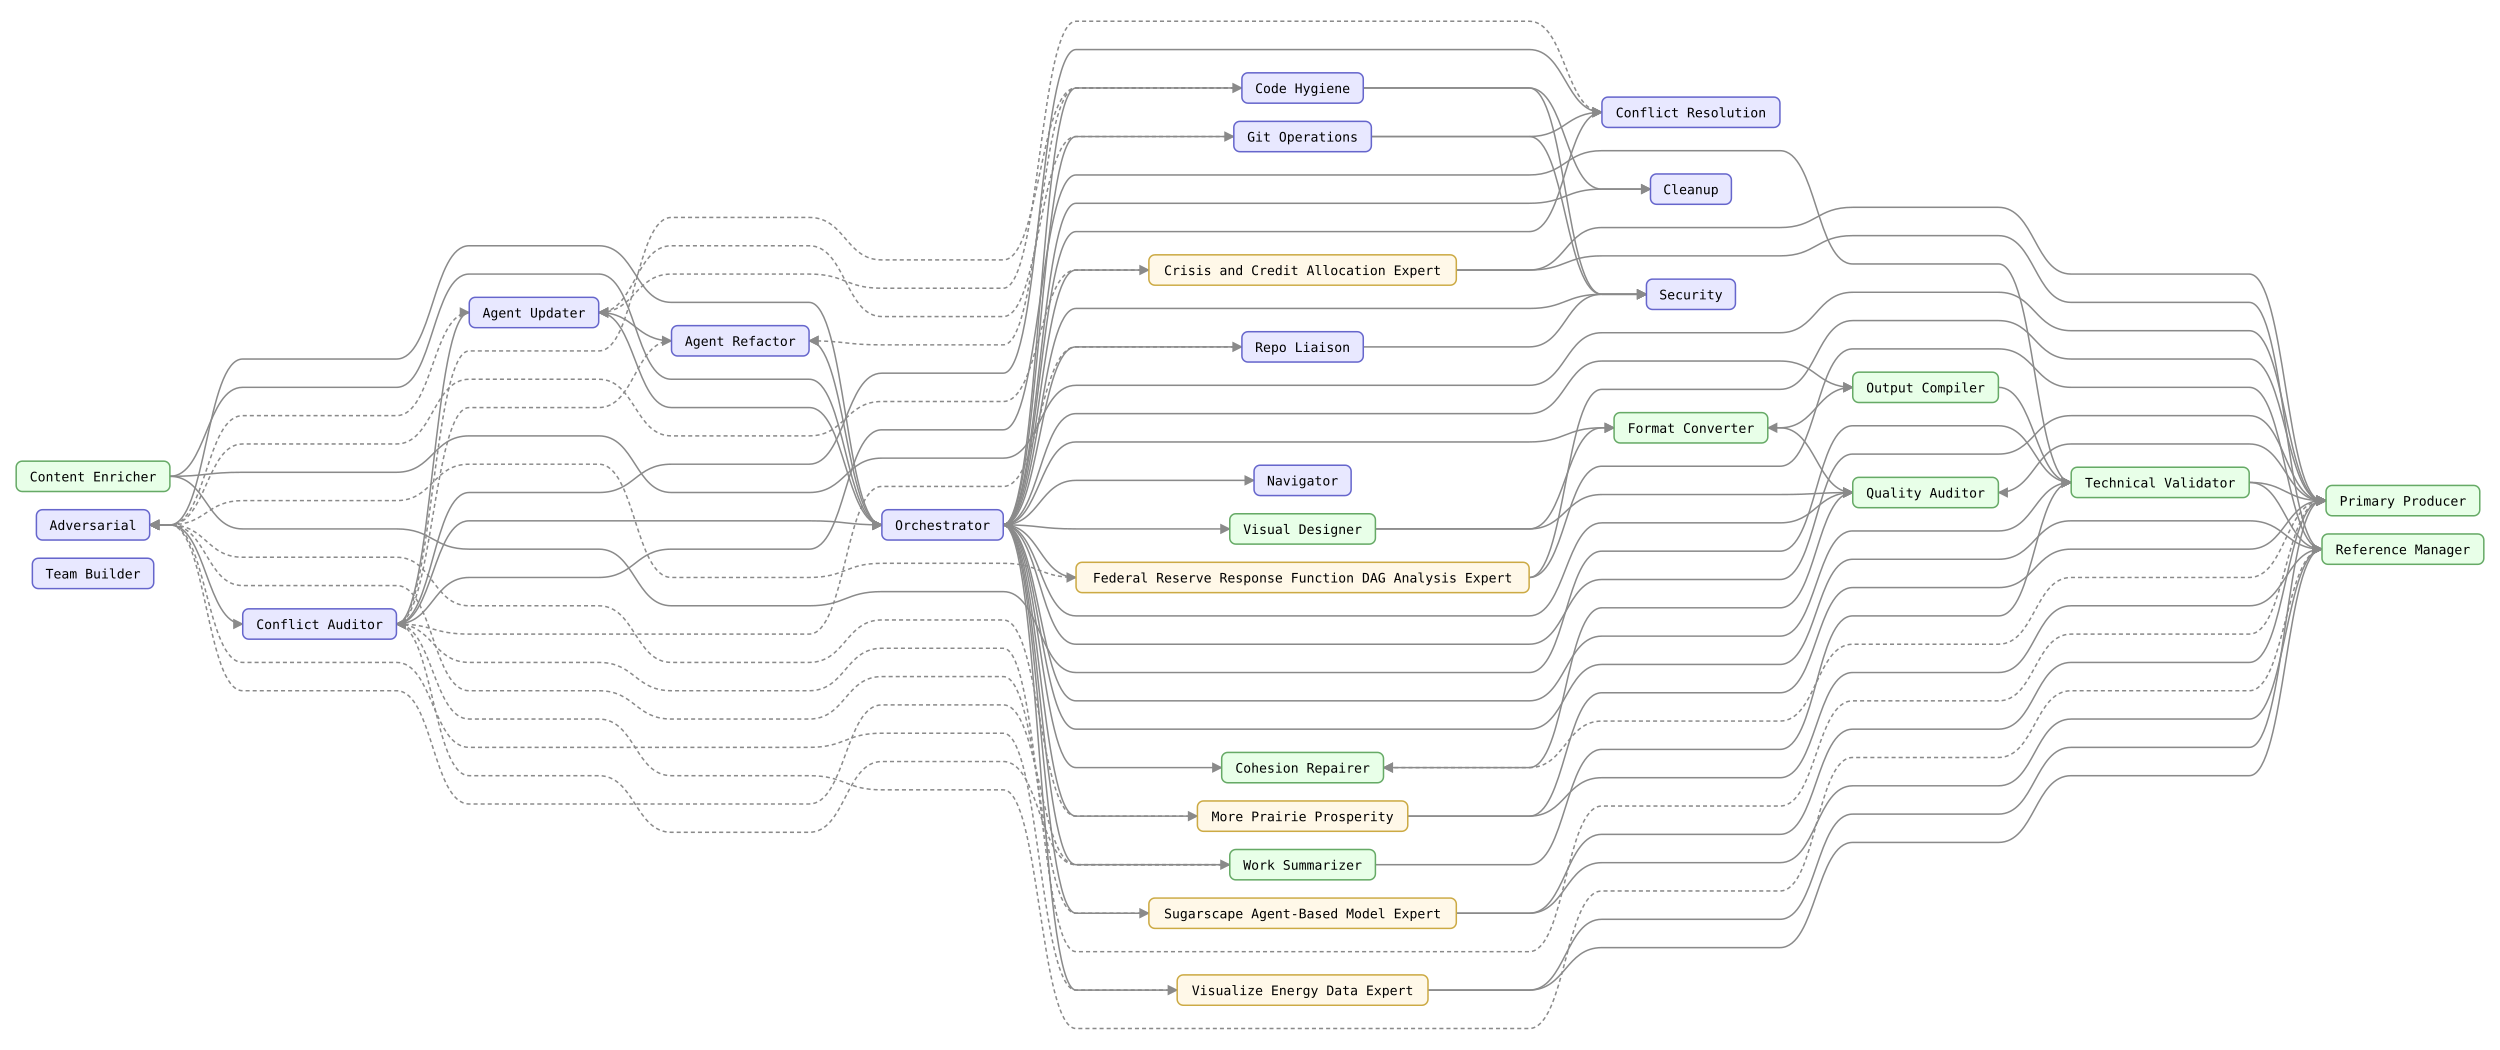
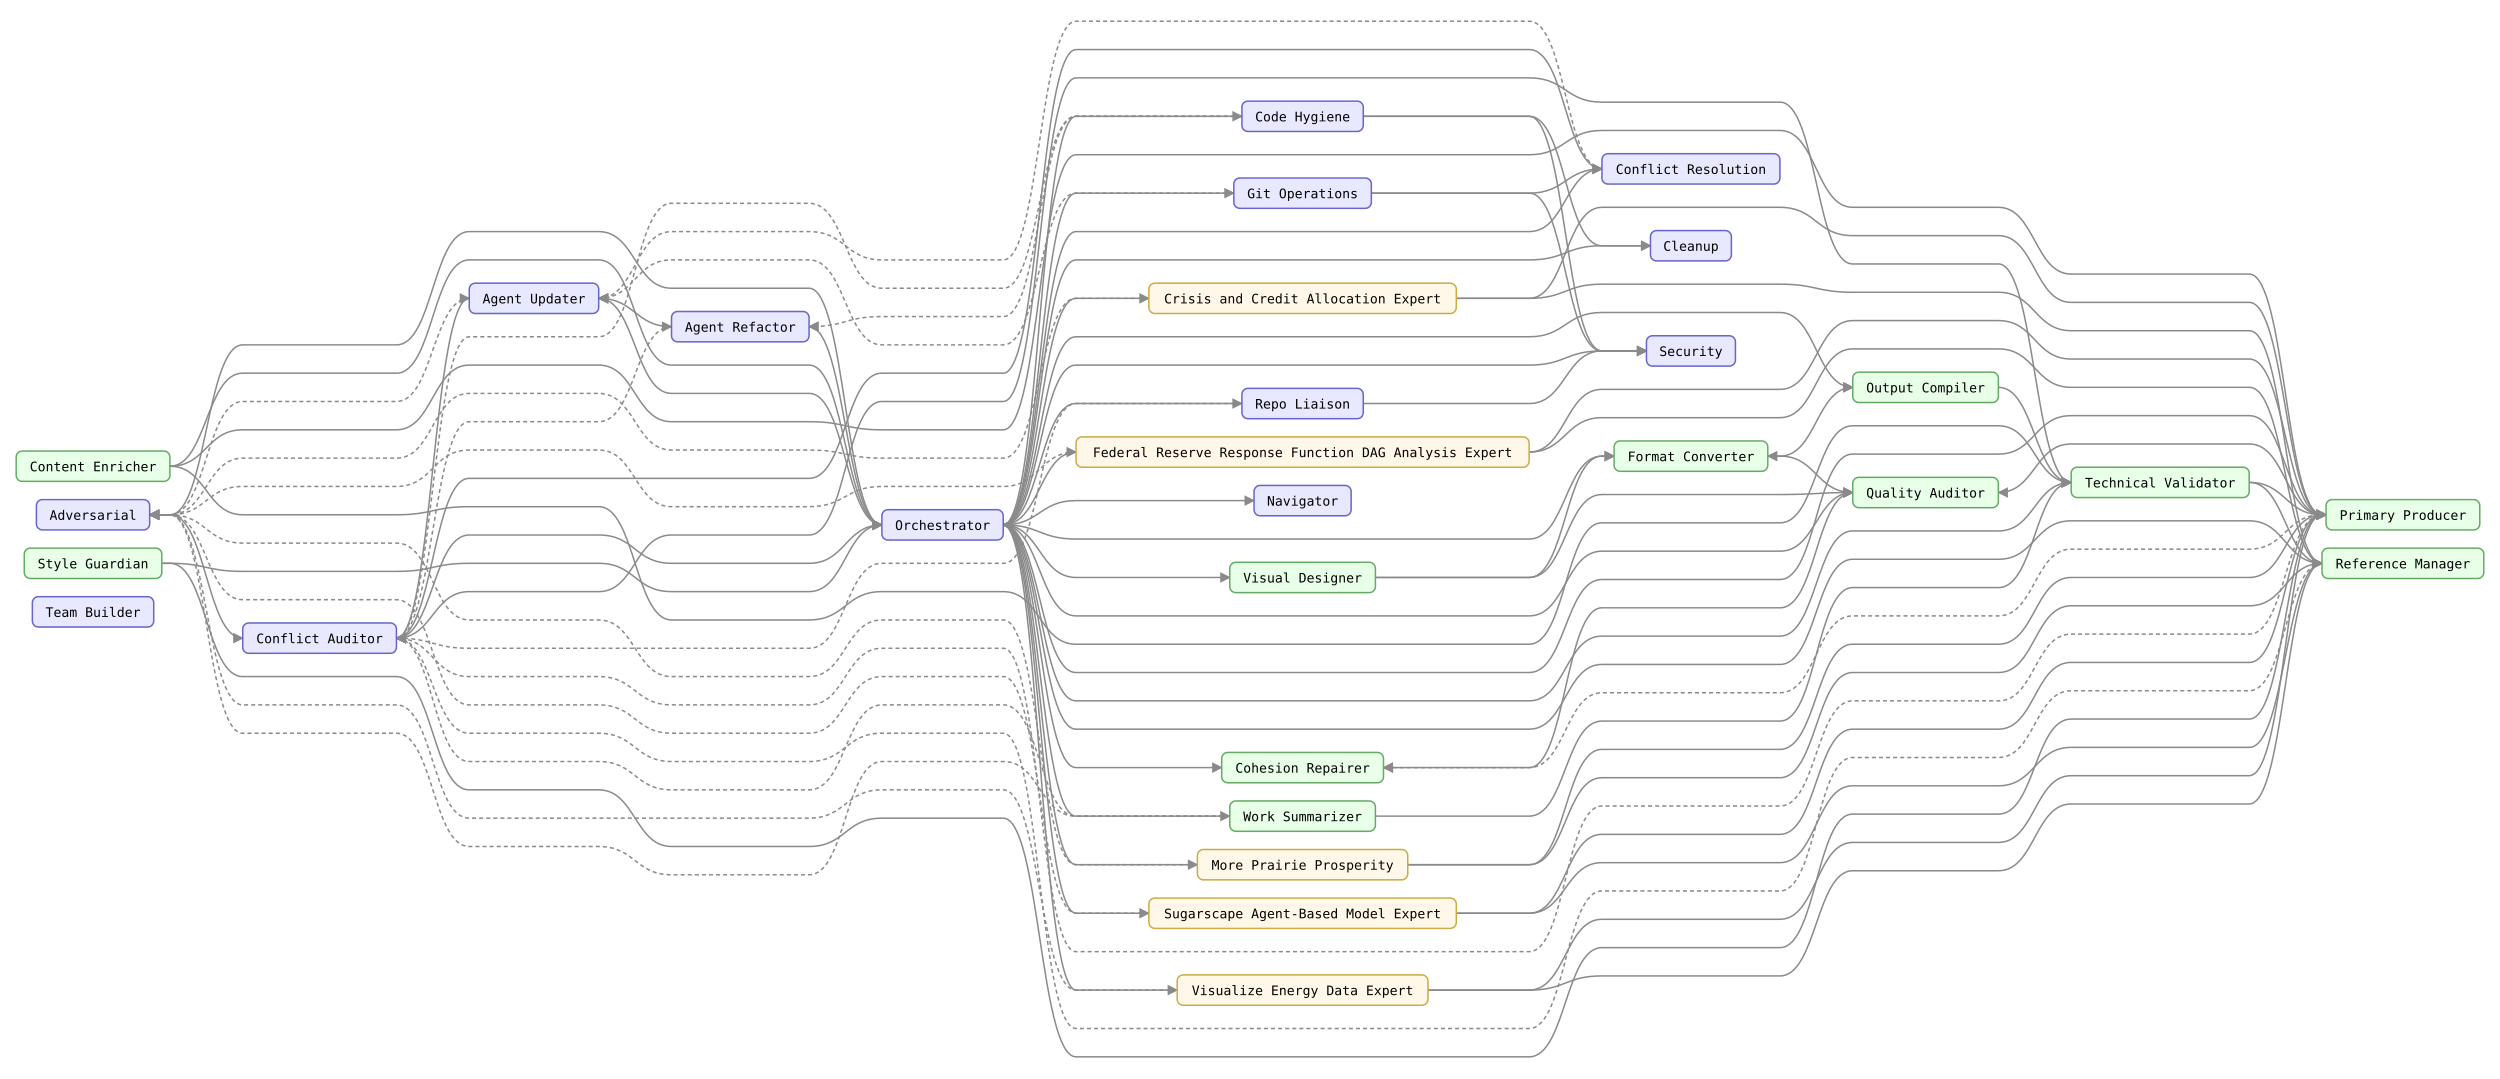
- <svg xmlns="http://www.w3.org/2000/svg" viewBox="0 0 2472 1038" width="2472" height="1038" font-family="monospace">
+ <svg xmlns="http://www.w3.org/2000/svg" viewBox="0 0 2472 1066" width="2472" height="1066" font-family="monospace">
  <defs>
    <marker id="arrow" viewBox="0 0 10 10" refX="9" refY="5" markerWidth="7" markerHeight="7" orient="auto-start-reverse">
      <polygon points="0,0 10,5 0,10" fill="#8a8a8a" />
    </marker>
  </defs>
-   <path d="M148,519 L168,519 C204,519 204,617 240,617" fill="none" stroke="#8a8a8a" stroke-width="1.5" marker-end="url(#arrow)" />
-   <path d="M148,519 L168,519 C204,519 204,355 240,355 L392,355 C428,355 428,243 464,243 L592,243 C628,243 628,299 664,299 L800,299 C836,299 836,519 872,519" fill="none" stroke="#8a8a8a" stroke-width="1.5" marker-start="url(#arrow)" marker-end="url(#arrow)" />
-   <path d="M664,337 C628,337 628,403 592,403 L464,403 C428,403 428,617 392,617" fill="none" stroke="#8a8a8a" stroke-width="1.5" stroke-dasharray="4,3" marker-end="url(#arrow)" />
-   <path d="M800,337 C836,337 836,519 872,519" fill="none" stroke="#8a8a8a" stroke-width="1.5" marker-start="url(#arrow)" marker-end="url(#arrow)" />
-   <path d="M464,309 C428,309 428,411 392,411 L240,411 C204,411 204,519 168,519 L148,519" fill="none" stroke="#8a8a8a" stroke-width="1.5" stroke-dasharray="4,3" marker-end="url(#arrow)" />
-   <path d="M592,309 C628,309 628,337 664,337" fill="none" stroke="#8a8a8a" stroke-width="1.5" marker-end="url(#arrow)" />
-   <path d="M464,309 C428,309 428,617 392,617" fill="none" stroke="#8a8a8a" stroke-width="1.5" marker-start="url(#arrow)" marker-end="url(#arrow)" />
-   <path d="M592,309 C628,309 628,403 664,403 L800,403 C836,403 836,519 872,519" fill="none" stroke="#8a8a8a" stroke-width="1.5" marker-start="url(#arrow)" marker-end="url(#arrow)" />
-   <path d="M1632,187 L1584,187 C1548,187 1548,201 1512,201 L1064,201 C1028,201 1028,519 992,519" fill="none" stroke="#8a8a8a" stroke-width="1.5" marker-start="url(#arrow)" marker-end="url(#arrow)" />
-   <path d="M1228,87 L1064,87 C1028,87 1028,341 992,341 L872,341 C836,341 836,337 800,337" fill="none" stroke="#8a8a8a" stroke-width="1.5" stroke-dasharray="4,3" marker-end="url(#arrow)" />
-   <path d="M1348,87 L1512,87 C1548,87 1548,187 1584,187 L1632,187" fill="none" stroke="#8a8a8a" stroke-width="1.5" marker-end="url(#arrow)" />
-   <path d="M1228,87 L1064,87 C1028,87 1028,257 992,257 L872,257 C836,257 836,215 800,215 L664,215 C628,215 628,347 592,347 L464,347 C428,347 428,617 392,617" fill="none" stroke="#8a8a8a" stroke-width="1.5" stroke-dasharray="4,3" marker-end="url(#arrow)" />
-   <path d="M1228,87 L1064,87 C1028,87 1028,519 992,519" fill="none" stroke="#8a8a8a" stroke-width="1.5" marker-start="url(#arrow)" marker-end="url(#arrow)" />
-   <path d="M1348,87 L1512,87 C1548,87 1548,291 1584,291 L1628,291" fill="none" stroke="#8a8a8a" stroke-width="1.5" marker-end="url(#arrow)" />
+   <path d="M148,509 L168,509 C204,509 204,631 240,631" fill="none" stroke="#8a8a8a" stroke-width="1.5" marker-end="url(#arrow)" />
+   <path d="M148,509 L168,509 C204,509 204,341 240,341 L392,341 C428,341 428,229 464,229 L592,229 C628,229 628,285 664,285 L800,285 C836,285 836,519 872,519" fill="none" stroke="#8a8a8a" stroke-width="1.5" marker-start="url(#arrow)" marker-end="url(#arrow)" />
+   <path d="M664,323 C628,323 628,417 592,417 L464,417 C428,417 428,631 392,631" fill="none" stroke="#8a8a8a" stroke-width="1.5" stroke-dasharray="4,3" marker-end="url(#arrow)" />
+   <path d="M800,323 C836,323 836,519 872,519" fill="none" stroke="#8a8a8a" stroke-width="1.5" marker-start="url(#arrow)" marker-end="url(#arrow)" />
+   <path d="M464,295 C428,295 428,397 392,397 L240,397 C204,397 204,509 168,509 L148,509" fill="none" stroke="#8a8a8a" stroke-width="1.5" stroke-dasharray="4,3" marker-end="url(#arrow)" />
+   <path d="M592,295 C628,295 628,323 664,323" fill="none" stroke="#8a8a8a" stroke-width="1.5" marker-end="url(#arrow)" />
+   <path d="M464,295 C428,295 428,631 392,631" fill="none" stroke="#8a8a8a" stroke-width="1.5" marker-start="url(#arrow)" marker-end="url(#arrow)" />
+   <path d="M592,295 C628,295 628,389 664,389 L800,389 C836,389 836,519 872,519" fill="none" stroke="#8a8a8a" stroke-width="1.5" marker-start="url(#arrow)" marker-end="url(#arrow)" />
+   <path d="M1632,243 L1584,243 C1548,243 1548,257 1512,257 L1064,257 C1028,257 1028,519 992,519" fill="none" stroke="#8a8a8a" stroke-width="1.5" marker-start="url(#arrow)" marker-end="url(#arrow)" />
+   <path d="M1228,115 L1064,115 C1028,115 1028,313 992,313 L872,313 C836,313 836,323 800,323" fill="none" stroke="#8a8a8a" stroke-width="1.5" stroke-dasharray="4,3" marker-end="url(#arrow)" />
+   <path d="M1348,115 L1512,115 C1548,115 1548,243 1584,243 L1632,243" fill="none" stroke="#8a8a8a" stroke-width="1.5" marker-end="url(#arrow)" />
+   <path d="M1228,115 L1064,115 C1028,115 1028,285 992,285 L872,285 C836,285 836,201 800,201 L664,201 C628,201 628,333 592,333 L464,333 C428,333 428,631 392,631" fill="none" stroke="#8a8a8a" stroke-width="1.5" stroke-dasharray="4,3" marker-end="url(#arrow)" />
+   <path d="M1228,115 L1064,115 C1028,115 1028,519 992,519" fill="none" stroke="#8a8a8a" stroke-width="1.5" marker-start="url(#arrow)" marker-end="url(#arrow)" />
+   <path d="M1348,115 L1512,115 C1548,115 1548,347 1584,347 L1628,347" fill="none" stroke="#8a8a8a" stroke-width="1.5" marker-end="url(#arrow)" />
  <path d="M1208,759 L1064,759 C1028,759 1028,519 992,519" fill="none" stroke="#8a8a8a" stroke-width="1.5" marker-start="url(#arrow)" marker-end="url(#arrow)" />
  <path d="M1368,759 L1512,759 C1548,759 1548,601 1584,601 L1760,601 C1796,601 1796,487 1832,487" fill="none" stroke="#8a8a8a" stroke-width="1.5" marker-start="url(#arrow)" marker-end="url(#arrow)" />
-   <path d="M392,617 C428,617 428,487 464,487 L592,487 C628,487 628,459 664,459 L800,459 C836,459 836,369 872,369 L992,369 C1028,369 1028,49 1064,49 L1512,49 C1548,49 1548,111 1584,111" fill="none" stroke="#8a8a8a" stroke-width="1.5" marker-end="url(#arrow)" />
-   <path d="M392,617 C428,617 428,515 464,515 L592,515 L664,515 L800,515 C836,515 836,519 872,519" fill="none" stroke="#8a8a8a" stroke-width="1.5" marker-start="url(#arrow)" marker-end="url(#arrow)" />
-   <path d="M392,617 C428,617 428,571 464,571 L592,571 C628,571 628,543 664,543 L800,543 C836,543 836,425 872,425 L992,425 C1028,425 1028,173 1064,173 L1512,173 C1548,173 1548,149 1584,149 L1760,149 C1796,149 1796,261 1832,261 L1976,261 C2012,261 2012,477 2048,477" fill="none" stroke="#8a8a8a" stroke-width="1.5" marker-start="url(#arrow)" marker-end="url(#arrow)" />
-   <path d="M1584,111 C1548,111 1548,21 1512,21 L1064,21 C1028,21 1028,285 992,285 L872,285 C836,285 836,271 800,271 L664,271 C628,271 628,309 592,309" fill="none" stroke="#8a8a8a" stroke-width="1.5" stroke-dasharray="4,3" marker-end="url(#arrow)" />
-   <path d="M1584,111 C1548,111 1548,229 1512,229 L1064,229 C1028,229 1028,519 992,519" fill="none" stroke="#8a8a8a" stroke-width="1.5" marker-start="url(#arrow)" marker-end="url(#arrow)" />
-   <path d="M168,471 C204,471 204,383 240,383 L392,383 C428,383 428,271 464,271 L592,271 C628,271 628,375 664,375 L800,375 C836,375 836,519 872,519" fill="none" stroke="#8a8a8a" stroke-width="1.5" marker-end="url(#arrow)" />
-   <path d="M168,471 C204,471 204,467 240,467 L392,467 C428,467 428,431 464,431 L592,431 C628,431 628,487 664,487 L800,487 C836,487 836,453 872,453 L992,453 C1028,453 1028,381 1064,381 L1512,381 C1548,381 1548,329 1584,329 L1760,329 C1796,329 1796,289 1832,289 L1976,289 C2012,289 2012,327 2048,327 L2224,327 C2260,327 2260,495 2296,495 L2300,495" fill="none" stroke="#8a8a8a" stroke-width="1.5" marker-end="url(#arrow)" />
-   <path d="M168,471 C204,471 204,523 240,523 L392,523 C428,523 428,543 464,543 L592,543 C628,543 628,599 664,599 L800,599 C836,599 836,585 872,585 L992,585 C1028,585 1028,665 1064,665 L1512,665 C1548,665 1548,545 1584,545 L1760,545 C1796,545 1796,421 1832,421 L1976,421 C2012,421 2012,477 2048,477" fill="none" stroke="#8a8a8a" stroke-width="1.5" marker-end="url(#arrow)" />
-   <path d="M1136,267 L1064,267 C1028,267 1028,397 992,397 L872,397 C836,397 836,431 800,431 L664,431 C628,431 628,375 592,375 L464,375 C428,375 428,439 392,439 L240,439 C204,439 204,519 168,519 L148,519" fill="none" stroke="#8a8a8a" stroke-width="1.5" stroke-dasharray="4,3" marker-end="url(#arrow)" />
-   <path d="M1136,267 L1064,267 C1028,267 1028,519 992,519" fill="none" stroke="#8a8a8a" stroke-width="1.5" marker-start="url(#arrow)" marker-end="url(#arrow)" />
-   <path d="M1440,267 L1512,267 C1548,267 1548,225 1584,225 L1760,225 C1796,225 1796,205 1832,205 L1976,205 C2012,205 2012,271 2048,271 L2224,271 C2260,271 2260,495 2296,495 L2300,495" fill="none" stroke="#8a8a8a" stroke-width="1.5" marker-end="url(#arrow)" />
-   <path d="M1440,267 L1512,267 C1548,267 1548,253 1584,253 L1760,253 C1796,253 1796,233 1832,233 L1976,233 C2012,233 2012,299 2048,299 L2224,299 C2260,299 2260,543 2296,543" fill="none" stroke="#8a8a8a" stroke-width="1.5" marker-end="url(#arrow)" />
-   <path d="M1064,571 C1028,571 1028,557 992,557 L872,557 C836,557 836,571 800,571 L664,571 C628,571 628,459 592,459 L464,459 C428,459 428,495 392,495 L240,495 C204,495 204,519 168,519 L148,519" fill="none" stroke="#8a8a8a" stroke-width="1.5" stroke-dasharray="4,3" marker-end="url(#arrow)" />
-   <path d="M1064,571 C1028,571 1028,519 992,519" fill="none" stroke="#8a8a8a" stroke-width="1.5" marker-start="url(#arrow)" marker-end="url(#arrow)" />
-   <path d="M1512,571 C1548,571 1548,385 1584,385 L1760,385 C1796,385 1796,317 1832,317 L1976,317 C2012,317 2012,355 2048,355 L2224,355 C2260,355 2260,495 2296,495 L2300,495" fill="none" stroke="#8a8a8a" stroke-width="1.5" marker-end="url(#arrow)" />
-   <path d="M1512,571 C1548,571 1548,461 1584,461 L1760,461 C1796,461 1796,345 1832,345 L1976,345 C2012,345 2012,383 2048,383 L2224,383 C2260,383 2260,543 2296,543" fill="none" stroke="#8a8a8a" stroke-width="1.5" marker-end="url(#arrow)" />
-   <path d="M1596,423 L1584,423 C1548,423 1548,437 1512,437 L1064,437 C1028,437 1028,519 992,519" fill="none" stroke="#8a8a8a" stroke-width="1.5" marker-start="url(#arrow)" marker-end="url(#arrow)" />
-   <path d="M1748,423 L1760,423 C1796,423 1796,383 1832,383" fill="none" stroke="#8a8a8a" stroke-width="1.5" marker-start="url(#arrow)" marker-end="url(#arrow)" />
-   <path d="M1748,423 L1760,423 C1796,423 1796,487 1832,487" fill="none" stroke="#8a8a8a" stroke-width="1.5" marker-end="url(#arrow)" />
-   <path d="M1220,135 L1064,135 C1028,135 1028,313 992,313 L872,313 C836,313 836,243 800,243 L664,243 C628,243 628,309 592,309" fill="none" stroke="#8a8a8a" stroke-width="1.5" stroke-dasharray="4,3" marker-end="url(#arrow)" />
-   <path d="M1356,135 L1512,135 C1548,135 1548,111 1584,111" fill="none" stroke="#8a8a8a" stroke-width="1.5" marker-end="url(#arrow)" />
-   <path d="M1220,135 L1064,135 C1028,135 1028,519 992,519" fill="none" stroke="#8a8a8a" stroke-width="1.5" marker-start="url(#arrow)" marker-end="url(#arrow)" />
-   <path d="M1356,135 L1512,135 C1548,135 1548,291 1584,291 L1628,291" fill="none" stroke="#8a8a8a" stroke-width="1.5" marker-end="url(#arrow)" />
-   <path d="M1240,475 L1064,475 C1028,475 1028,519 992,519" fill="none" stroke="#8a8a8a" stroke-width="1.5" marker-start="url(#arrow)" marker-end="url(#arrow)" />
-   <path d="M992,519 C1028,519 1028,409 1064,409 L1512,409 C1548,409 1548,357 1584,357 L1760,357 C1796,357 1796,383 1832,383" fill="none" stroke="#8a8a8a" stroke-width="1.5" marker-start="url(#arrow)" marker-end="url(#arrow)" />
-   <path d="M992,519 C1028,519 1028,807 1064,807 L1184,807" fill="none" stroke="#8a8a8a" stroke-width="1.5" marker-start="url(#arrow)" marker-end="url(#arrow)" />
-   <path d="M992,519 C1028,519 1028,637 1064,637 L1512,637 C1548,637 1548,573 1584,573 L1760,573 C1796,573 1796,449 1832,449 L1976,449 C2012,449 2012,411 2048,411 L2224,411 C2260,411 2260,495 2296,495 L2300,495" fill="none" stroke="#8a8a8a" stroke-width="1.5" marker-start="url(#arrow)" marker-end="url(#arrow)" />
-   <path d="M992,519 C1028,519 1028,609 1064,609 L1512,609 C1548,609 1548,517 1584,517 L1760,517 C1796,517 1796,487 1832,487" fill="none" stroke="#8a8a8a" stroke-width="1.5" marker-start="url(#arrow)" marker-end="url(#arrow)" />
-   <path d="M992,519 C1028,519 1028,721 1064,721 L1512,721 C1548,721 1548,657 1584,657 L1760,657 C1796,657 1796,553 1832,553 L1976,553 C2012,553 2012,515 2048,515 L2224,515 C2260,515 2260,543 2296,543" fill="none" stroke="#8a8a8a" stroke-width="1.5" marker-start="url(#arrow)" marker-end="url(#arrow)" />
-   <path d="M992,519 C1028,519 1028,343 1064,343 L1228,343" fill="none" stroke="#8a8a8a" stroke-width="1.5" marker-start="url(#arrow)" marker-end="url(#arrow)" />
-   <path d="M992,519 C1028,519 1028,305 1064,305 L1512,305 C1548,305 1548,291 1584,291 L1628,291" fill="none" stroke="#8a8a8a" stroke-width="1.5" marker-start="url(#arrow)" marker-end="url(#arrow)" />
+   <path d="M392,631 C428,631 428,473 464,473 L592,473 L664,473 L800,473 C836,473 836,369 872,369 L992,369 C1028,369 1028,49 1064,49 L1512,49 C1548,49 1548,167 1584,167" fill="none" stroke="#8a8a8a" stroke-width="1.5" marker-end="url(#arrow)" />
+   <path d="M392,631 C428,631 428,529 464,529 L592,529 C628,529 628,557 664,557 L800,557 C836,557 836,519 872,519" fill="none" stroke="#8a8a8a" stroke-width="1.5" marker-start="url(#arrow)" marker-end="url(#arrow)" />
+   <path d="M392,631 C428,631 428,585 464,585 L592,585 C628,585 628,529 664,529 L800,529 C836,529 836,397 872,397 L992,397 C1028,397 1028,77 1064,77 L1512,77 C1548,77 1548,101 1584,101 L1760,101 C1796,101 1796,261 1832,261 L1976,261 C2012,261 2012,477 2048,477" fill="none" stroke="#8a8a8a" stroke-width="1.5" marker-start="url(#arrow)" marker-end="url(#arrow)" />
+   <path d="M1584,167 C1548,167 1548,21 1512,21 L1064,21 C1028,21 1028,257 992,257 L872,257 C836,257 836,229 800,229 L664,229 C628,229 628,295 592,295" fill="none" stroke="#8a8a8a" stroke-width="1.5" stroke-dasharray="4,3" marker-end="url(#arrow)" />
+   <path d="M1584,167 C1548,167 1548,229 1512,229 L1064,229 C1028,229 1028,519 992,519" fill="none" stroke="#8a8a8a" stroke-width="1.5" marker-start="url(#arrow)" marker-end="url(#arrow)" />
+   <path d="M168,461 C204,461 204,369 240,369 L392,369 C428,369 428,257 464,257 L592,257 C628,257 628,361 664,361 L800,361 C836,361 836,519 872,519" fill="none" stroke="#8a8a8a" stroke-width="1.5" marker-end="url(#arrow)" />
+   <path d="M168,461 C204,461 204,425 240,425 L392,425 C428,425 428,361 464,361 L592,361 C628,361 628,417 664,417 L800,417 C836,417 836,425 872,425 L992,425 C1028,425 1028,153 1064,153 L1512,153 C1548,153 1548,129 1584,129 L1760,129 C1796,129 1796,205 1832,205 L1976,205 C2012,205 2012,271 2048,271 L2224,271 C2260,271 2260,509 2296,509 L2300,509" fill="none" stroke="#8a8a8a" stroke-width="1.5" marker-end="url(#arrow)" />
+   <path d="M168,461 C204,461 204,509 240,509 L392,509 C428,509 428,501 464,501 L592,501 C628,501 628,613 664,613 L800,613 C836,613 836,585 872,585 L992,585 C1028,585 1028,637 1064,637 L1512,637 C1548,637 1548,517 1584,517 L1760,517 C1796,517 1796,421 1832,421 L1976,421 C2012,421 2012,477 2048,477" fill="none" stroke="#8a8a8a" stroke-width="1.5" marker-end="url(#arrow)" />
+   <path d="M1136,295 L1064,295 C1028,295 1028,453 992,453 L872,453 C836,453 836,445 800,445 L664,445 C628,445 628,389 592,389 L464,389 C428,389 428,453 392,453 L240,453 C204,453 204,509 168,509 L148,509" fill="none" stroke="#8a8a8a" stroke-width="1.5" stroke-dasharray="4,3" marker-end="url(#arrow)" />
+   <path d="M1136,295 L1064,295 C1028,295 1028,519 992,519" fill="none" stroke="#8a8a8a" stroke-width="1.5" marker-start="url(#arrow)" marker-end="url(#arrow)" />
+   <path d="M1440,295 L1512,295 C1548,295 1548,205 1584,205 L1760,205 C1796,205 1796,233 1832,233 L1976,233 C2012,233 2012,299 2048,299 L2224,299 C2260,299 2260,509 2296,509 L2300,509" fill="none" stroke="#8a8a8a" stroke-width="1.5" marker-end="url(#arrow)" />
+   <path d="M1440,295 L1512,295 C1548,295 1548,281 1584,281 L1760,281 C1796,281 1796,289 1832,289 L1976,289 C2012,289 2012,327 2048,327 L2224,327 C2260,327 2260,557 2296,557" fill="none" stroke="#8a8a8a" stroke-width="1.5" marker-end="url(#arrow)" />
+   <path d="M1064,447 C1028,447 1028,481 992,481 L872,481 C836,481 836,501 800,501 L664,501 C628,501 628,445 592,445 L464,445 C428,445 428,481 392,481 L240,481 C204,481 204,509 168,509 L148,509" fill="none" stroke="#8a8a8a" stroke-width="1.5" stroke-dasharray="4,3" marker-end="url(#arrow)" />
+   <path d="M1064,447 C1028,447 1028,519 992,519" fill="none" stroke="#8a8a8a" stroke-width="1.5" marker-start="url(#arrow)" marker-end="url(#arrow)" />
+   <path d="M1512,447 C1548,447 1548,385 1584,385 L1760,385 C1796,385 1796,317 1832,317 L1976,317 C2012,317 2012,355 2048,355 L2224,355 C2260,355 2260,509 2296,509 L2300,509" fill="none" stroke="#8a8a8a" stroke-width="1.5" marker-end="url(#arrow)" />
+   <path d="M1512,447 C1548,447 1548,413 1584,413 L1760,413 C1796,413 1796,345 1832,345 L1976,345 C2012,345 2012,383 2048,383 L2224,383 C2260,383 2260,557 2296,557" fill="none" stroke="#8a8a8a" stroke-width="1.5" marker-end="url(#arrow)" />
+   <path d="M1596,451 L1584,451 C1548,451 1548,533 1512,533 L1064,533 C1028,533 1028,519 992,519" fill="none" stroke="#8a8a8a" stroke-width="1.5" marker-start="url(#arrow)" marker-end="url(#arrow)" />
+   <path d="M1748,451 L1760,451 C1796,451 1796,383 1832,383" fill="none" stroke="#8a8a8a" stroke-width="1.5" marker-start="url(#arrow)" marker-end="url(#arrow)" />
+   <path d="M1748,451 L1760,451 C1796,451 1796,487 1832,487" fill="none" stroke="#8a8a8a" stroke-width="1.5" marker-end="url(#arrow)" />
+   <path d="M1220,191 L1064,191 C1028,191 1028,341 992,341 L872,341 C836,341 836,257 800,257 L664,257 C628,257 628,295 592,295" fill="none" stroke="#8a8a8a" stroke-width="1.5" stroke-dasharray="4,3" marker-end="url(#arrow)" />
+   <path d="M1356,191 L1512,191 C1548,191 1548,167 1584,167" fill="none" stroke="#8a8a8a" stroke-width="1.5" marker-end="url(#arrow)" />
+   <path d="M1220,191 L1064,191 C1028,191 1028,519 992,519" fill="none" stroke="#8a8a8a" stroke-width="1.5" marker-start="url(#arrow)" marker-end="url(#arrow)" />
+   <path d="M1356,191 L1512,191 C1548,191 1548,347 1584,347 L1628,347" fill="none" stroke="#8a8a8a" stroke-width="1.5" marker-end="url(#arrow)" />
+   <path d="M1240,495 L1064,495 C1028,495 1028,519 992,519" fill="none" stroke="#8a8a8a" stroke-width="1.5" marker-start="url(#arrow)" marker-end="url(#arrow)" />
+   <path d="M992,519 C1028,519 1028,333 1064,333 L1512,333 C1548,333 1548,309 1584,309 L1760,309 C1796,309 1796,383 1832,383" fill="none" stroke="#8a8a8a" stroke-width="1.5" marker-start="url(#arrow)" marker-end="url(#arrow)" />
+   <path d="M992,519 C1028,519 1028,855 1064,855 L1184,855" fill="none" stroke="#8a8a8a" stroke-width="1.5" marker-start="url(#arrow)" marker-end="url(#arrow)" />
+   <path d="M992,519 C1028,519 1028,665 1064,665 L1512,665 C1548,665 1548,573 1584,573 L1760,573 C1796,573 1796,449 1832,449 L1976,449 C2012,449 2012,411 2048,411 L2224,411 C2260,411 2260,509 2296,509 L2300,509" fill="none" stroke="#8a8a8a" stroke-width="1.5" marker-start="url(#arrow)" marker-end="url(#arrow)" />
+   <path d="M992,519 C1028,519 1028,609 1064,609 L1512,609 C1548,609 1548,545 1584,545 L1760,545 C1796,545 1796,487 1832,487" fill="none" stroke="#8a8a8a" stroke-width="1.5" marker-start="url(#arrow)" marker-end="url(#arrow)" />
+   <path d="M992,519 C1028,519 1028,721 1064,721 L1512,721 C1548,721 1548,657 1584,657 L1760,657 C1796,657 1796,553 1832,553 L1976,553 C2012,553 2012,515 2048,515 L2224,515 C2260,515 2260,557 2296,557" fill="none" stroke="#8a8a8a" stroke-width="1.5" marker-start="url(#arrow)" marker-end="url(#arrow)" />
+   <path d="M992,519 C1028,519 1028,399 1064,399 L1228,399" fill="none" stroke="#8a8a8a" stroke-width="1.5" marker-start="url(#arrow)" marker-end="url(#arrow)" />
+   <path d="M992,519 C1028,519 1028,361 1064,361 L1512,361 C1548,361 1548,347 1584,347 L1628,347" fill="none" stroke="#8a8a8a" stroke-width="1.5" marker-start="url(#arrow)" marker-end="url(#arrow)" />
  <path d="M992,519 C1028,519 1028,903 1064,903 L1136,903" fill="none" stroke="#8a8a8a" stroke-width="1.5" marker-start="url(#arrow)" marker-end="url(#arrow)" />
  <path d="M992,519 C1028,519 1028,693 1064,693 L1512,693 C1548,693 1548,629 1584,629 L1760,629 C1796,629 1796,525 1832,525 L1976,525 C2012,525 2012,477 2048,477" fill="none" stroke="#8a8a8a" stroke-width="1.5" marker-start="url(#arrow)" marker-end="url(#arrow)" />
-   <path d="M992,519 C1028,519 1028,523 1064,523 L1216,523" fill="none" stroke="#8a8a8a" stroke-width="1.5" marker-start="url(#arrow)" marker-end="url(#arrow)" />
+   <path d="M992,519 C1028,519 1028,571 1064,571 L1216,571" fill="none" stroke="#8a8a8a" stroke-width="1.5" marker-start="url(#arrow)" marker-end="url(#arrow)" />
  <path d="M992,519 C1028,519 1028,979 1064,979 L1164,979" fill="none" stroke="#8a8a8a" stroke-width="1.5" marker-start="url(#arrow)" marker-end="url(#arrow)" />
-   <path d="M992,519 C1028,519 1028,855 1064,855 L1216,855" fill="none" stroke="#8a8a8a" stroke-width="1.5" marker-start="url(#arrow)" marker-end="url(#arrow)" />
+   <path d="M992,519 C1028,519 1028,807 1064,807 L1216,807" fill="none" stroke="#8a8a8a" stroke-width="1.5" marker-start="url(#arrow)" marker-end="url(#arrow)" />
  <path d="M1976,383 C2012,383 2012,477 2048,477" fill="none" stroke="#8a8a8a" stroke-width="1.5" marker-end="url(#arrow)" />
-   <path d="M1184,807 L1064,807 C1028,807 1028,613 992,613 L872,613 C836,613 836,655 800,655 L664,655 C628,655 628,599 592,599 L464,599 C428,599 428,551 392,551 L240,551 C204,551 204,519 168,519 L148,519" fill="none" stroke="#8a8a8a" stroke-width="1.5" stroke-dasharray="4,3" marker-end="url(#arrow)" />
-   <path d="M1392,807 L1512,807 C1548,807 1548,685 1584,685 L1760,685 C1796,685 1796,581 1832,581 L1976,581 C2012,581 2012,543 2048,543 L2224,543 C2260,543 2260,495 2296,495 L2300,495" fill="none" stroke="#8a8a8a" stroke-width="1.5" marker-end="url(#arrow)" />
-   <path d="M1392,807 L1512,807 C1548,807 1548,769 1584,769 L1760,769 C1796,769 1796,665 1832,665 L1976,665 C2012,665 2012,599 2048,599 L2224,599 C2260,599 2260,543 2296,543" fill="none" stroke="#8a8a8a" stroke-width="1.5" marker-end="url(#arrow)" />
-   <path d="M2300,495 L2296,495 C2260,495 2260,571 2224,571 L2048,571 C2012,571 2012,637 1976,637 L1832,637 C1796,637 1796,713 1760,713 L1584,713 C1548,713 1548,759 1512,759 L1368,759" fill="none" stroke="#8a8a8a" stroke-width="1.5" stroke-dasharray="4,3" marker-end="url(#arrow)" />
-   <path d="M2300,495 L2296,495 C2260,495 2260,627 2224,627 L2048,627 C2012,627 2012,693 1976,693 L1832,693 C1796,693 1796,797 1760,797 L1584,797 C1548,797 1548,941 1512,941 L1064,941 C1028,941 1028,641 992,641 L872,641 C836,641 836,683 800,683 L664,683 C628,683 628,655 592,655 L464,655 C428,655 428,617 392,617" fill="none" stroke="#8a8a8a" stroke-width="1.5" stroke-dasharray="4,3" marker-end="url(#arrow)" />
-   <path d="M2300,495 L2296,495 C2260,495 2260,439 2224,439 L2048,439 C2012,439 2012,487 1976,487" fill="none" stroke="#8a8a8a" stroke-width="1.5" marker-start="url(#arrow)" marker-end="url(#arrow)" />
-   <path d="M2296,543 C2260,543 2260,683 2224,683 L2048,683 C2012,683 2012,749 1976,749 L1832,749 C1796,749 1796,881 1760,881 L1584,881 C1548,881 1548,1017 1512,1017 L1064,1017 C1028,1017 1028,781 992,781 L872,781 C836,781 836,767 800,767 L664,767 C628,767 628,711 592,711 L464,711 C428,711 428,617 392,617" fill="none" stroke="#8a8a8a" stroke-width="1.5" stroke-dasharray="4,3" marker-end="url(#arrow)" />
-   <path d="M1228,343 L1064,343 C1028,343 1028,481 992,481 L872,481 C836,481 836,627 800,627 L664,627 L592,627 L464,627 C428,627 428,617 392,617" fill="none" stroke="#8a8a8a" stroke-width="1.5" stroke-dasharray="4,3" marker-end="url(#arrow)" />
-   <path d="M1348,343 L1512,343 C1548,343 1548,291 1584,291 L1628,291" fill="none" stroke="#8a8a8a" stroke-width="1.5" marker-end="url(#arrow)" />
-   <path d="M1136,903 L1064,903 C1028,903 1028,669 992,669 L872,669 C836,669 836,711 800,711 L664,711 C628,711 628,683 592,683 L464,683 C428,683 428,579 392,579 L240,579 C204,579 204,519 168,519 L148,519" fill="none" stroke="#8a8a8a" stroke-width="1.5" stroke-dasharray="4,3" marker-end="url(#arrow)" />
-   <path d="M1440,903 L1512,903 C1548,903 1548,825 1584,825 L1760,825 C1796,825 1796,721 1832,721 L1976,721 C2012,721 2012,655 2048,655 L2224,655 C2260,655 2260,495 2296,495 L2300,495" fill="none" stroke="#8a8a8a" stroke-width="1.5" marker-end="url(#arrow)" />
-   <path d="M1440,903 L1512,903 C1548,903 1548,853 1584,853 L1760,853 C1796,853 1796,777 1832,777 L1976,777 C2012,777 2012,711 2048,711 L2224,711 C2260,711 2260,543 2296,543" fill="none" stroke="#8a8a8a" stroke-width="1.5" marker-end="url(#arrow)" />
-   <path d="M2224,477 C2260,477 2260,495 2296,495 L2300,495" fill="none" stroke="#8a8a8a" stroke-width="1.5" marker-end="url(#arrow)" />
-   <path d="M2224,477 C2260,477 2260,543 2296,543" fill="none" stroke="#8a8a8a" stroke-width="1.5" marker-end="url(#arrow)" />
-   <path d="M1360,523 L1512,523 C1548,523 1548,423 1584,423 L1596,423" fill="none" stroke="#8a8a8a" stroke-width="1.5" marker-end="url(#arrow)" />
-   <path d="M1360,523 L1512,523 C1548,523 1548,489 1584,489 L1760,489 C1796,489 1796,487 1832,487" fill="none" stroke="#8a8a8a" stroke-width="1.5" marker-end="url(#arrow)" />
-   <path d="M1164,979 L1064,979 C1028,979 1028,725 992,725 L872,725 C836,725 836,739 800,739 L664,739 L592,739 L464,739 C428,739 428,655 392,655 L240,655 C204,655 204,519 168,519 L148,519" fill="none" stroke="#8a8a8a" stroke-width="1.5" stroke-dasharray="4,3" marker-end="url(#arrow)" />
-   <path d="M1412,979 L1512,979 C1548,979 1548,909 1584,909 L1760,909 C1796,909 1796,805 1832,805 L1976,805 C2012,805 2012,739 2048,739 L2224,739 C2260,739 2260,495 2296,495 L2300,495" fill="none" stroke="#8a8a8a" stroke-width="1.5" marker-end="url(#arrow)" />
-   <path d="M1412,979 L1512,979 C1548,979 1548,937 1584,937 L1760,937 C1796,937 1796,833 1832,833 L1976,833 C2012,833 2012,767 2048,767 L2224,767 C2260,767 2260,543 2296,543" fill="none" stroke="#8a8a8a" stroke-width="1.5" marker-end="url(#arrow)" />
-   <path d="M1216,855 L1064,855 C1028,855 1028,697 992,697 L872,697 C836,697 836,795 800,795 L664,795 L592,795 L464,795 C428,795 428,683 392,683 L240,683 C204,683 204,519 168,519 L148,519" fill="none" stroke="#8a8a8a" stroke-width="1.5" stroke-dasharray="4,3" marker-end="url(#arrow)" />
-   <path d="M1216,855 L1064,855 C1028,855 1028,753 992,753 L872,753 C836,753 836,823 800,823 L664,823 C628,823 628,767 592,767 L464,767 C428,767 428,617 392,617" fill="none" stroke="#8a8a8a" stroke-width="1.5" stroke-dasharray="4,3" marker-end="url(#arrow)" />
-   <path d="M1360,855 L1512,855 C1548,855 1548,741 1584,741 L1760,741 C1796,741 1796,609 1832,609 L1976,609 C2012,609 2012,477 2048,477" fill="none" stroke="#8a8a8a" stroke-width="1.5" marker-end="url(#arrow)" />
-   <rect x="36" y="504" width="112" height="30" rx="6" fill="#e8e8ff" stroke="#6666cc" stroke-width="1.5" />
-   <text x="92" y="524" font-size="13" text-anchor="middle" fill="#000000">Adversarial</text>
-   <rect x="664" y="322" width="136" height="30" rx="6" fill="#e8e8ff" stroke="#6666cc" stroke-width="1.5" />
-   <text x="732" y="342" font-size="13" text-anchor="middle" fill="#000000">Agent Refactor</text>
-   <rect x="464" y="294" width="128" height="30" rx="6" fill="#e8e8ff" stroke="#6666cc" stroke-width="1.5" />
-   <text x="528" y="314" font-size="13" text-anchor="middle" fill="#000000">Agent Updater</text>
-   <rect x="1632" y="172" width="80" height="30" rx="6" fill="#e8e8ff" stroke="#6666cc" stroke-width="1.5" />
-   <text x="1672" y="192" font-size="13" text-anchor="middle" fill="#000000">Cleanup</text>
-   <rect x="1228" y="72" width="120" height="30" rx="6" fill="#e8e8ff" stroke="#6666cc" stroke-width="1.5" />
-   <text x="1288" y="92" font-size="13" text-anchor="middle" fill="#000000">Code Hygiene</text>
+   <path d="M1184,855 L1064,855 C1028,855 1028,613 992,613 L872,613 C836,613 836,669 800,669 L664,669 C628,669 628,613 592,613 L464,613 C428,613 428,537 392,537 L240,537 C204,537 204,509 168,509 L148,509" fill="none" stroke="#8a8a8a" stroke-width="1.5" stroke-dasharray="4,3" marker-end="url(#arrow)" />
+   <path d="M1392,855 L1512,855 C1548,855 1548,741 1584,741 L1760,741 C1796,741 1796,637 1832,637 L1976,637 C2012,637 2012,571 2048,571 L2224,571 C2260,571 2260,509 2296,509 L2300,509" fill="none" stroke="#8a8a8a" stroke-width="1.5" marker-end="url(#arrow)" />
+   <path d="M1392,855 L1512,855 C1548,855 1548,769 1584,769 L1760,769 C1796,769 1796,665 1832,665 L1976,665 C2012,665 2012,599 2048,599 L2224,599 C2260,599 2260,557 2296,557" fill="none" stroke="#8a8a8a" stroke-width="1.5" marker-end="url(#arrow)" />
+   <path d="M2300,509 L2296,509 C2260,509 2260,543 2224,543 L2048,543 C2012,543 2012,609 1976,609 L1832,609 C1796,609 1796,685 1760,685 L1584,685 C1548,685 1548,759 1512,759 L1368,759" fill="none" stroke="#8a8a8a" stroke-width="1.5" stroke-dasharray="4,3" marker-end="url(#arrow)" />
+   <path d="M2300,509 L2296,509 C2260,509 2260,627 2224,627 L2048,627 C2012,627 2012,693 1976,693 L1832,693 C1796,693 1796,797 1760,797 L1584,797 C1548,797 1548,941 1512,941 L1064,941 C1028,941 1028,641 992,641 L872,641 C836,641 836,697 800,697 L664,697 C628,697 628,669 592,669 L464,669 C428,669 428,631 392,631" fill="none" stroke="#8a8a8a" stroke-width="1.5" stroke-dasharray="4,3" marker-end="url(#arrow)" />
+   <path d="M2300,509 L2296,509 C2260,509 2260,439 2224,439 L2048,439 C2012,439 2012,487 1976,487" fill="none" stroke="#8a8a8a" stroke-width="1.5" marker-start="url(#arrow)" marker-end="url(#arrow)" />
+   <path d="M2296,557 C2260,557 2260,683 2224,683 L2048,683 C2012,683 2012,749 1976,749 L1832,749 C1796,749 1796,881 1760,881 L1584,881 C1548,881 1548,1017 1512,1017 L1064,1017 C1028,1017 1028,725 992,725 L872,725 C836,725 836,753 800,753 L664,753 C628,753 628,725 592,725 L464,725 C428,725 428,631 392,631" fill="none" stroke="#8a8a8a" stroke-width="1.5" stroke-dasharray="4,3" marker-end="url(#arrow)" />
+   <path d="M1228,399 L1064,399 C1028,399 1028,557 992,557 L872,557 C836,557 836,641 800,641 L664,641 L592,641 L464,641 C428,641 428,631 392,631" fill="none" stroke="#8a8a8a" stroke-width="1.5" stroke-dasharray="4,3" marker-end="url(#arrow)" />
+   <path d="M1348,399 L1512,399 C1548,399 1548,347 1584,347 L1628,347" fill="none" stroke="#8a8a8a" stroke-width="1.5" marker-end="url(#arrow)" />
+   <path d="M160,557 L168,557 C204,557 204,565 240,565 L392,565 C428,565 428,557 464,557 L592,557 C628,557 628,585 664,585 L800,585 C836,585 836,519 872,519" fill="none" stroke="#8a8a8a" stroke-width="1.5" marker-end="url(#arrow)" />
+   <path d="M160,557 L168,557 C204,557 204,669 240,669 L392,669 C428,669 428,781 464,781 L592,781 C628,781 628,837 664,837 L800,837 C836,837 836,809 872,809 L992,809 C1028,809 1028,1045 1064,1045 L1512,1045 C1548,1045 1548,937 1584,937 L1760,937 C1796,937 1796,805 1832,805 L1976,805 C2012,805 2012,711 2048,711 L2224,711 C2260,711 2260,509 2296,509 L2300,509" fill="none" stroke="#8a8a8a" stroke-width="1.5" marker-end="url(#arrow)" />
+   <path d="M1136,903 L1064,903 C1028,903 1028,669 992,669 L872,669 C836,669 836,725 800,725 L664,725 C628,725 628,697 592,697 L464,697 C428,697 428,593 392,593 L240,593 C204,593 204,509 168,509 L148,509" fill="none" stroke="#8a8a8a" stroke-width="1.5" stroke-dasharray="4,3" marker-end="url(#arrow)" />
+   <path d="M1440,903 L1512,903 C1548,903 1548,825 1584,825 L1760,825 C1796,825 1796,721 1832,721 L1976,721 C2012,721 2012,655 2048,655 L2224,655 C2260,655 2260,509 2296,509 L2300,509" fill="none" stroke="#8a8a8a" stroke-width="1.5" marker-end="url(#arrow)" />
+   <path d="M1440,903 L1512,903 C1548,903 1548,853 1584,853 L1760,853 C1796,853 1796,777 1832,777 L1976,777 C2012,777 2012,739 2048,739 L2224,739 C2260,739 2260,557 2296,557" fill="none" stroke="#8a8a8a" stroke-width="1.5" marker-end="url(#arrow)" />
+   <path d="M2224,477 C2260,477 2260,509 2296,509 L2300,509" fill="none" stroke="#8a8a8a" stroke-width="1.5" marker-end="url(#arrow)" />
+   <path d="M2224,477 C2260,477 2260,557 2296,557" fill="none" stroke="#8a8a8a" stroke-width="1.5" marker-end="url(#arrow)" />
+   <path d="M1360,571 L1512,571 C1548,571 1548,451 1584,451 L1596,451" fill="none" stroke="#8a8a8a" stroke-width="1.5" marker-end="url(#arrow)" />
+   <path d="M1360,571 L1512,571 C1548,571 1548,489 1584,489 L1760,489 C1796,489 1796,487 1832,487" fill="none" stroke="#8a8a8a" stroke-width="1.5" marker-end="url(#arrow)" />
+   <path d="M1164,979 L1064,979 C1028,979 1028,781 992,781 L872,781 C836,781 836,809 800,809 L664,809 L592,809 L464,809 C428,809 428,697 392,697 L240,697 C204,697 204,509 168,509 L148,509" fill="none" stroke="#8a8a8a" stroke-width="1.5" stroke-dasharray="4,3" marker-end="url(#arrow)" />
+   <path d="M1412,979 L1512,979 C1548,979 1548,909 1584,909 L1760,909 C1796,909 1796,833 1832,833 L1976,833 C2012,833 2012,767 2048,767 L2224,767 C2260,767 2260,509 2296,509 L2300,509" fill="none" stroke="#8a8a8a" stroke-width="1.5" marker-end="url(#arrow)" />
+   <path d="M1412,979 L1512,979 C1548,979 1548,965 1584,965 L1760,965 C1796,965 1796,861 1832,861 L1976,861 C2012,861 2012,795 2048,795 L2224,795 C2260,795 2260,557 2296,557" fill="none" stroke="#8a8a8a" stroke-width="1.5" marker-end="url(#arrow)" />
+   <path d="M1216,807 L1064,807 C1028,807 1028,753 992,753 L872,753 C836,753 836,865 800,865 L664,865 C628,865 628,837 592,837 L464,837 C428,837 428,725 392,725 L240,725 C204,725 204,509 168,509 L148,509" fill="none" stroke="#8a8a8a" stroke-width="1.5" stroke-dasharray="4,3" marker-end="url(#arrow)" />
+   <path d="M1216,807 L1064,807 C1028,807 1028,697 992,697 L872,697 C836,697 836,781 800,781 L664,781 C628,781 628,753 592,753 L464,753 C428,753 428,631 392,631" fill="none" stroke="#8a8a8a" stroke-width="1.5" stroke-dasharray="4,3" marker-end="url(#arrow)" />
+   <path d="M1360,807 L1512,807 C1548,807 1548,713 1584,713 L1760,713 C1796,713 1796,581 1832,581 L1976,581 C2012,581 2012,477 2048,477" fill="none" stroke="#8a8a8a" stroke-width="1.5" marker-end="url(#arrow)" />
+   <rect x="36" y="494" width="112" height="30" rx="6" fill="#e8e8ff" stroke="#6666cc" stroke-width="1.5" />
+   <text x="92" y="514" font-size="13" text-anchor="middle" fill="#000000">Adversarial</text>
+   <rect x="664" y="308" width="136" height="30" rx="6" fill="#e8e8ff" stroke="#6666cc" stroke-width="1.5" />
+   <text x="732" y="328" font-size="13" text-anchor="middle" fill="#000000">Agent Refactor</text>
+   <rect x="464" y="280" width="128" height="30" rx="6" fill="#e8e8ff" stroke="#6666cc" stroke-width="1.5" />
+   <text x="528" y="300" font-size="13" text-anchor="middle" fill="#000000">Agent Updater</text>
+   <rect x="1632" y="228" width="80" height="30" rx="6" fill="#e8e8ff" stroke="#6666cc" stroke-width="1.5" />
+   <text x="1672" y="248" font-size="13" text-anchor="middle" fill="#000000">Cleanup</text>
+   <rect x="1228" y="100" width="120" height="30" rx="6" fill="#e8e8ff" stroke="#6666cc" stroke-width="1.5" />
+   <text x="1288" y="120" font-size="13" text-anchor="middle" fill="#000000">Code Hygiene</text>
  <rect x="1208" y="744" width="160" height="30" rx="6" fill="#e8ffe8" stroke="#66aa66" stroke-width="1.5" />
  <text x="1288" y="764" font-size="13" text-anchor="middle" fill="#000000">Cohesion Repairer</text>
-   <rect x="240" y="602" width="152" height="30" rx="6" fill="#e8e8ff" stroke="#6666cc" stroke-width="1.5" />
-   <text x="316" y="622" font-size="13" text-anchor="middle" fill="#000000">Conflict Auditor</text>
-   <rect x="1584" y="96" width="176" height="30" rx="6" fill="#e8e8ff" stroke="#6666cc" stroke-width="1.5" />
-   <text x="1672" y="116" font-size="13" text-anchor="middle" fill="#000000">Conflict Resolution</text>
-   <rect x="16" y="456" width="152" height="30" rx="6" fill="#e8ffe8" stroke="#66aa66" stroke-width="1.5" />
-   <text x="92" y="476" font-size="13" text-anchor="middle" fill="#000000">Content Enricher</text>
-   <rect x="1136" y="252" width="304" height="30" rx="6" fill="#fff8e8" stroke="#ccaa44" stroke-width="1.5" />
-   <text x="1288" y="272" font-size="13" text-anchor="middle" fill="#000000">Crisis and Credit Allocation Expert</text>
-   <rect x="1064" y="556" width="448" height="30" rx="6" fill="#fff8e8" stroke="#ccaa44" stroke-width="1.5" />
-   <text x="1288" y="576" font-size="13" text-anchor="middle" fill="#000000">Federal Reserve Response Function DAG Analysis Expert</text>
-   <rect x="1596" y="408" width="152" height="30" rx="6" fill="#e8ffe8" stroke="#66aa66" stroke-width="1.5" />
-   <text x="1672" y="428" font-size="13" text-anchor="middle" fill="#000000">Format Converter</text>
-   <rect x="1220" y="120" width="136" height="30" rx="6" fill="#e8e8ff" stroke="#6666cc" stroke-width="1.5" />
-   <text x="1288" y="140" font-size="13" text-anchor="middle" fill="#000000">Git Operations</text>
-   <rect x="1240" y="460" width="96" height="30" rx="6" fill="#e8e8ff" stroke="#6666cc" stroke-width="1.5" />
-   <text x="1288" y="480" font-size="13" text-anchor="middle" fill="#000000">Navigator</text>
+   <rect x="240" y="616" width="152" height="30" rx="6" fill="#e8e8ff" stroke="#6666cc" stroke-width="1.5" />
+   <text x="316" y="636" font-size="13" text-anchor="middle" fill="#000000">Conflict Auditor</text>
+   <rect x="1584" y="152" width="176" height="30" rx="6" fill="#e8e8ff" stroke="#6666cc" stroke-width="1.5" />
+   <text x="1672" y="172" font-size="13" text-anchor="middle" fill="#000000">Conflict Resolution</text>
+   <rect x="16" y="446" width="152" height="30" rx="6" fill="#e8ffe8" stroke="#66aa66" stroke-width="1.5" />
+   <text x="92" y="466" font-size="13" text-anchor="middle" fill="#000000">Content Enricher</text>
+   <rect x="1136" y="280" width="304" height="30" rx="6" fill="#fff8e8" stroke="#ccaa44" stroke-width="1.5" />
+   <text x="1288" y="300" font-size="13" text-anchor="middle" fill="#000000">Crisis and Credit Allocation Expert</text>
+   <rect x="1064" y="432" width="448" height="30" rx="6" fill="#fff8e8" stroke="#ccaa44" stroke-width="1.5" />
+   <text x="1288" y="452" font-size="13" text-anchor="middle" fill="#000000">Federal Reserve Response Function DAG Analysis Expert</text>
+   <rect x="1596" y="436" width="152" height="30" rx="6" fill="#e8ffe8" stroke="#66aa66" stroke-width="1.5" />
+   <text x="1672" y="456" font-size="13" text-anchor="middle" fill="#000000">Format Converter</text>
+   <rect x="1220" y="176" width="136" height="30" rx="6" fill="#e8e8ff" stroke="#6666cc" stroke-width="1.5" />
+   <text x="1288" y="196" font-size="13" text-anchor="middle" fill="#000000">Git Operations</text>
+   <rect x="1240" y="480" width="96" height="30" rx="6" fill="#e8e8ff" stroke="#6666cc" stroke-width="1.5" />
+   <text x="1288" y="500" font-size="13" text-anchor="middle" fill="#000000">Navigator</text>
  <rect x="872" y="504" width="120" height="30" rx="6" fill="#e8e8ff" stroke="#6666cc" stroke-width="1.5" />
  <text x="932" y="524" font-size="13" text-anchor="middle" fill="#000000">Orchestrator</text>
  <rect x="1832" y="368" width="144" height="30" rx="6" fill="#e8ffe8" stroke="#66aa66" stroke-width="1.5" />
  <text x="1904" y="388" font-size="13" text-anchor="middle" fill="#000000">Output Compiler</text>
-   <rect x="1184" y="792" width="208" height="30" rx="6" fill="#fff8e8" stroke="#ccaa44" stroke-width="1.5" />
-   <text x="1288" y="812" font-size="13" text-anchor="middle" fill="#000000">More Prairie Prosperity</text>
-   <rect x="2300" y="480" width="152" height="30" rx="6" fill="#e8ffe8" stroke="#66aa66" stroke-width="1.5" />
-   <text x="2376" y="500" font-size="13" text-anchor="middle" fill="#000000">Primary Producer</text>
+   <rect x="1184" y="840" width="208" height="30" rx="6" fill="#fff8e8" stroke="#ccaa44" stroke-width="1.5" />
+   <text x="1288" y="860" font-size="13" text-anchor="middle" fill="#000000">More Prairie Prosperity</text>
+   <rect x="2300" y="494" width="152" height="30" rx="6" fill="#e8ffe8" stroke="#66aa66" stroke-width="1.5" />
+   <text x="2376" y="514" font-size="13" text-anchor="middle" fill="#000000">Primary Producer</text>
  <rect x="1832" y="472" width="144" height="30" rx="6" fill="#e8ffe8" stroke="#66aa66" stroke-width="1.5" />
  <text x="1904" y="492" font-size="13" text-anchor="middle" fill="#000000">Quality Auditor</text>
-   <rect x="2296" y="528" width="160" height="30" rx="6" fill="#e8ffe8" stroke="#66aa66" stroke-width="1.5" />
-   <text x="2376" y="548" font-size="13" text-anchor="middle" fill="#000000">Reference Manager</text>
-   <rect x="1228" y="328" width="120" height="30" rx="6" fill="#e8e8ff" stroke="#6666cc" stroke-width="1.5" />
-   <text x="1288" y="348" font-size="13" text-anchor="middle" fill="#000000">Repo Liaison</text>
-   <rect x="1628" y="276" width="88" height="30" rx="6" fill="#e8e8ff" stroke="#6666cc" stroke-width="1.5" />
-   <text x="1672" y="296" font-size="13" text-anchor="middle" fill="#000000">Security</text>
+   <rect x="2296" y="542" width="160" height="30" rx="6" fill="#e8ffe8" stroke="#66aa66" stroke-width="1.5" />
+   <text x="2376" y="562" font-size="13" text-anchor="middle" fill="#000000">Reference Manager</text>
+   <rect x="1228" y="384" width="120" height="30" rx="6" fill="#e8e8ff" stroke="#6666cc" stroke-width="1.5" />
+   <text x="1288" y="404" font-size="13" text-anchor="middle" fill="#000000">Repo Liaison</text>
+   <rect x="1628" y="332" width="88" height="30" rx="6" fill="#e8e8ff" stroke="#6666cc" stroke-width="1.5" />
+   <text x="1672" y="352" font-size="13" text-anchor="middle" fill="#000000">Security</text>
+   <rect x="24" y="542" width="136" height="30" rx="6" fill="#e8ffe8" stroke="#66aa66" stroke-width="1.5" />
+   <text x="92" y="562" font-size="13" text-anchor="middle" fill="#000000">Style Guardian</text>
  <rect x="1136" y="888" width="304" height="30" rx="6" fill="#fff8e8" stroke="#ccaa44" stroke-width="1.5" />
  <text x="1288" y="908" font-size="13" text-anchor="middle" fill="#000000">Sugarscape Agent-Based Model Expert</text>
-   <rect x="32" y="552" width="120" height="30" rx="6" fill="#e8e8ff" stroke="#6666cc" stroke-width="1.5" />
-   <text x="92" y="572" font-size="13" text-anchor="middle" fill="#000000">Team Builder</text>
+   <rect x="32" y="590" width="120" height="30" rx="6" fill="#e8e8ff" stroke="#6666cc" stroke-width="1.5" />
+   <text x="92" y="610" font-size="13" text-anchor="middle" fill="#000000">Team Builder</text>
  <rect x="2048" y="462" width="176" height="30" rx="6" fill="#e8ffe8" stroke="#66aa66" stroke-width="1.5" />
  <text x="2136" y="482" font-size="13" text-anchor="middle" fill="#000000">Technical Validator</text>
-   <rect x="1216" y="508" width="144" height="30" rx="6" fill="#e8ffe8" stroke="#66aa66" stroke-width="1.5" />
-   <text x="1288" y="528" font-size="13" text-anchor="middle" fill="#000000">Visual Designer</text>
+   <rect x="1216" y="556" width="144" height="30" rx="6" fill="#e8ffe8" stroke="#66aa66" stroke-width="1.5" />
+   <text x="1288" y="576" font-size="13" text-anchor="middle" fill="#000000">Visual Designer</text>
  <rect x="1164" y="964" width="248" height="30" rx="6" fill="#fff8e8" stroke="#ccaa44" stroke-width="1.5" />
  <text x="1288" y="984" font-size="13" text-anchor="middle" fill="#000000">Visualize Energy Data Expert</text>
-   <rect x="1216" y="840" width="144" height="30" rx="6" fill="#e8ffe8" stroke="#66aa66" stroke-width="1.5" />
-   <text x="1288" y="860" font-size="13" text-anchor="middle" fill="#000000">Work Summarizer</text>
+   <rect x="1216" y="792" width="144" height="30" rx="6" fill="#e8ffe8" stroke="#66aa66" stroke-width="1.5" />
+   <text x="1288" y="812" font-size="13" text-anchor="middle" fill="#000000">Work Summarizer</text>
</svg>
